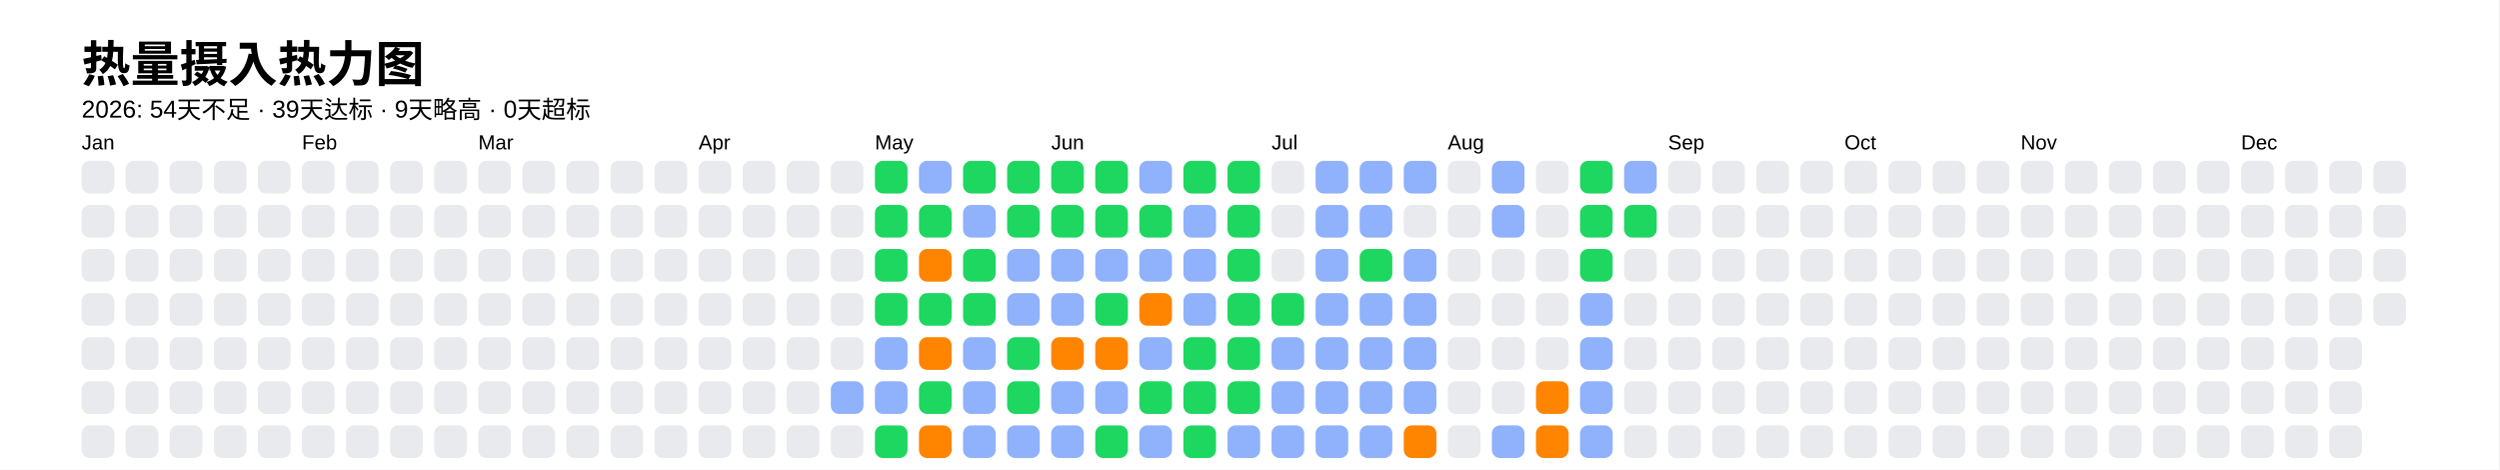
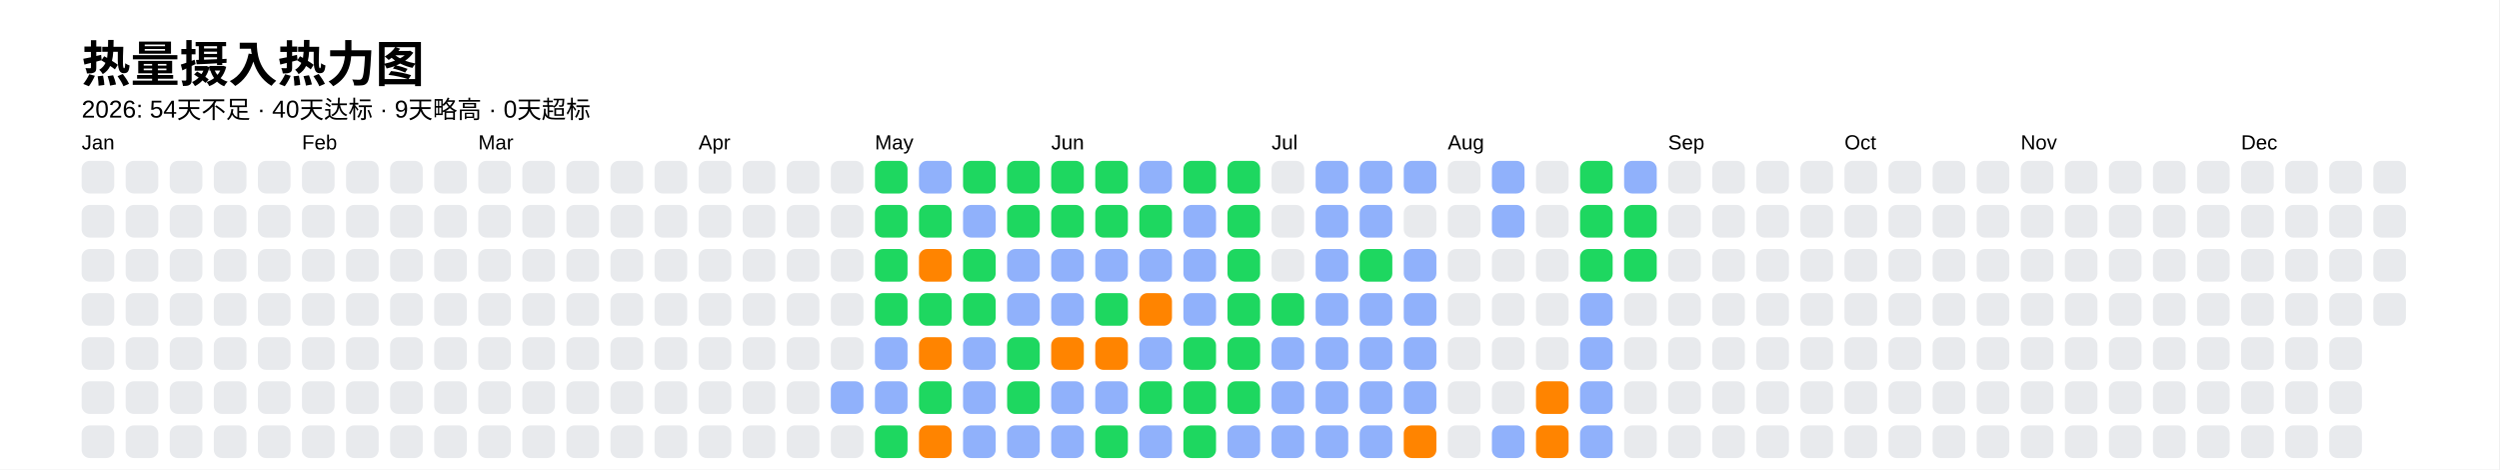
<svg xmlns="http://www.w3.org/2000/svg" style="background-color:white;" baseProfile="full" height="57.5mm" version="1.1" viewBox="0,0,306.2,57.5" width="306.2mm">
  <defs />
  <rect fill="#FFFFFF" height="57.5" width="306.2" x="0" y="0" />
  <text fill="#000000" style="font-size:6px; font-family:Arial; font-weight:bold;" x="10" y="10">热量摄入热力图</text>
-   <text fill="#000000" style="font-size:3px; font-family:Arial;" x="10" y="14.4">2026: 54天不足 · 39天达标 · 9天略高 · 0天超标</text>
+   <text fill="#000000" style="font-size:3px; font-family:Arial;" x="10" y="14.4">2026: 54天不足 · 40天达标 · 9天略高 · 0天超标</text>
  <text fill="#000000" style="font-size:2.5px; font-family:Arial" x="10" y="18.3">Jan</text>
  <rect fill="#E8EAED" height="4" rx="1" ry="1" width="4" x="10" y="19.7" />
  <rect fill="#E8EAED" height="4" rx="1" ry="1" width="4" x="10" y="25.1" />
  <rect fill="#E8EAED" height="4" rx="1" ry="1" width="4" x="10" y="30.5" />
  <rect fill="#E8EAED" height="4" rx="1" ry="1" width="4" x="10" y="35.9" />
  <rect fill="#E8EAED" height="4" rx="1" ry="1" width="4" x="10" y="41.3" />
  <rect fill="#E8EAED" height="4" rx="1" ry="1" width="4" x="10" y="46.7" />
  <rect fill="#E8EAED" height="4" rx="1" ry="1" width="4" x="10" y="52.1" />
  <rect fill="#E8EAED" height="4" rx="1" ry="1" width="4" x="15.4" y="19.7" />
  <rect fill="#E8EAED" height="4" rx="1" ry="1" width="4" x="15.4" y="25.1" />
  <rect fill="#E8EAED" height="4" rx="1" ry="1" width="4" x="15.4" y="30.5" />
  <rect fill="#E8EAED" height="4" rx="1" ry="1" width="4" x="15.4" y="35.9" />
  <rect fill="#E8EAED" height="4" rx="1" ry="1" width="4" x="15.4" y="41.3" />
  <rect fill="#E8EAED" height="4" rx="1" ry="1" width="4" x="15.4" y="46.7" />
  <rect fill="#E8EAED" height="4" rx="1" ry="1" width="4" x="15.4" y="52.1" />
  <rect fill="#E8EAED" height="4" rx="1" ry="1" width="4" x="20.8" y="19.7" />
  <rect fill="#E8EAED" height="4" rx="1" ry="1" width="4" x="20.8" y="25.1" />
  <rect fill="#E8EAED" height="4" rx="1" ry="1" width="4" x="20.8" y="30.5" />
  <rect fill="#E8EAED" height="4" rx="1" ry="1" width="4" x="20.8" y="35.9" />
  <rect fill="#E8EAED" height="4" rx="1" ry="1" width="4" x="20.8" y="41.3" />
  <rect fill="#E8EAED" height="4" rx="1" ry="1" width="4" x="20.8" y="46.7" />
  <rect fill="#E8EAED" height="4" rx="1" ry="1" width="4" x="20.8" y="52.1" />
  <rect fill="#E8EAED" height="4" rx="1" ry="1" width="4" x="26.2" y="19.7" />
  <rect fill="#E8EAED" height="4" rx="1" ry="1" width="4" x="26.2" y="25.1" />
  <rect fill="#E8EAED" height="4" rx="1" ry="1" width="4" x="26.2" y="30.5" />
  <rect fill="#E8EAED" height="4" rx="1" ry="1" width="4" x="26.2" y="35.9" />
  <rect fill="#E8EAED" height="4" rx="1" ry="1" width="4" x="26.2" y="41.3" />
  <rect fill="#E8EAED" height="4" rx="1" ry="1" width="4" x="26.2" y="46.7" />
  <rect fill="#E8EAED" height="4" rx="1" ry="1" width="4" x="26.2" y="52.1" />
  <rect fill="#E8EAED" height="4" rx="1" ry="1" width="4" x="31.6" y="19.7" />
  <rect fill="#E8EAED" height="4" rx="1" ry="1" width="4" x="31.6" y="25.1" />
  <rect fill="#E8EAED" height="4" rx="1" ry="1" width="4" x="31.6" y="30.5" />
  <rect fill="#E8EAED" height="4" rx="1" ry="1" width="4" x="31.6" y="35.9" />
  <rect fill="#E8EAED" height="4" rx="1" ry="1" width="4" x="31.6" y="41.3" />
  <rect fill="#E8EAED" height="4" rx="1" ry="1" width="4" x="31.6" y="46.7" />
  <rect fill="#E8EAED" height="4" rx="1" ry="1" width="4" x="31.6" y="52.1" />
  <text fill="#000000" style="font-size:2.5px; font-family:Arial" x="37.0" y="18.3">Feb</text>
  <rect fill="#E8EAED" height="4" rx="1" ry="1" width="4" x="37.0" y="19.7" />
  <rect fill="#E8EAED" height="4" rx="1" ry="1" width="4" x="37.0" y="25.1" />
  <rect fill="#E8EAED" height="4" rx="1" ry="1" width="4" x="37.0" y="30.5" />
  <rect fill="#E8EAED" height="4" rx="1" ry="1" width="4" x="37.0" y="35.9" />
  <rect fill="#E8EAED" height="4" rx="1" ry="1" width="4" x="37.0" y="41.3" />
  <rect fill="#E8EAED" height="4" rx="1" ry="1" width="4" x="37.0" y="46.7" />
  <rect fill="#E8EAED" height="4" rx="1" ry="1" width="4" x="37.0" y="52.1" />
  <rect fill="#E8EAED" height="4" rx="1" ry="1" width="4" x="42.4" y="19.7" />
  <rect fill="#E8EAED" height="4" rx="1" ry="1" width="4" x="42.4" y="25.1" />
  <rect fill="#E8EAED" height="4" rx="1" ry="1" width="4" x="42.4" y="30.5" />
  <rect fill="#E8EAED" height="4" rx="1" ry="1" width="4" x="42.4" y="35.9" />
  <rect fill="#E8EAED" height="4" rx="1" ry="1" width="4" x="42.4" y="41.3" />
  <rect fill="#E8EAED" height="4" rx="1" ry="1" width="4" x="42.4" y="46.7" />
  <rect fill="#E8EAED" height="4" rx="1" ry="1" width="4" x="42.4" y="52.1" />
  <rect fill="#E8EAED" height="4" rx="1" ry="1" width="4" x="47.8" y="19.7" />
  <rect fill="#E8EAED" height="4" rx="1" ry="1" width="4" x="47.8" y="25.1" />
  <rect fill="#E8EAED" height="4" rx="1" ry="1" width="4" x="47.8" y="30.5" />
  <rect fill="#E8EAED" height="4" rx="1" ry="1" width="4" x="47.8" y="35.9" />
  <rect fill="#E8EAED" height="4" rx="1" ry="1" width="4" x="47.8" y="41.3" />
  <rect fill="#E8EAED" height="4" rx="1" ry="1" width="4" x="47.8" y="46.7" />
  <rect fill="#E8EAED" height="4" rx="1" ry="1" width="4" x="47.8" y="52.1" />
  <rect fill="#E8EAED" height="4" rx="1" ry="1" width="4" x="53.2" y="19.7" />
  <rect fill="#E8EAED" height="4" rx="1" ry="1" width="4" x="53.2" y="25.1" />
  <rect fill="#E8EAED" height="4" rx="1" ry="1" width="4" x="53.2" y="30.5" />
  <rect fill="#E8EAED" height="4" rx="1" ry="1" width="4" x="53.2" y="35.9" />
  <rect fill="#E8EAED" height="4" rx="1" ry="1" width="4" x="53.2" y="41.3" />
  <rect fill="#E8EAED" height="4" rx="1" ry="1" width="4" x="53.2" y="46.7" />
  <rect fill="#E8EAED" height="4" rx="1" ry="1" width="4" x="53.2" y="52.1" />
  <text fill="#000000" style="font-size:2.5px; font-family:Arial" x="58.6" y="18.3">Mar</text>
  <rect fill="#E8EAED" height="4" rx="1" ry="1" width="4" x="58.6" y="19.7" />
  <rect fill="#E8EAED" height="4" rx="1" ry="1" width="4" x="58.6" y="25.1" />
  <rect fill="#E8EAED" height="4" rx="1" ry="1" width="4" x="58.6" y="30.5" />
  <rect fill="#E8EAED" height="4" rx="1" ry="1" width="4" x="58.6" y="35.9" />
  <rect fill="#E8EAED" height="4" rx="1" ry="1" width="4" x="58.6" y="41.3" />
  <rect fill="#E8EAED" height="4" rx="1" ry="1" width="4" x="58.6" y="46.7" />
  <rect fill="#E8EAED" height="4" rx="1" ry="1" width="4" x="58.6" y="52.1" />
  <rect fill="#E8EAED" height="4" rx="1" ry="1" width="4" x="64" y="19.7" />
  <rect fill="#E8EAED" height="4" rx="1" ry="1" width="4" x="64" y="25.1" />
  <rect fill="#E8EAED" height="4" rx="1" ry="1" width="4" x="64" y="30.5" />
  <rect fill="#E8EAED" height="4" rx="1" ry="1" width="4" x="64" y="35.9" />
  <rect fill="#E8EAED" height="4" rx="1" ry="1" width="4" x="64" y="41.3" />
  <rect fill="#E8EAED" height="4" rx="1" ry="1" width="4" x="64" y="46.7" />
  <rect fill="#E8EAED" height="4" rx="1" ry="1" width="4" x="64" y="52.1" />
  <rect fill="#E8EAED" height="4" rx="1" ry="1" width="4" x="69.4" y="19.7" />
  <rect fill="#E8EAED" height="4" rx="1" ry="1" width="4" x="69.4" y="25.1" />
  <rect fill="#E8EAED" height="4" rx="1" ry="1" width="4" x="69.4" y="30.5" />
  <rect fill="#E8EAED" height="4" rx="1" ry="1" width="4" x="69.4" y="35.9" />
  <rect fill="#E8EAED" height="4" rx="1" ry="1" width="4" x="69.4" y="41.3" />
  <rect fill="#E8EAED" height="4" rx="1" ry="1" width="4" x="69.4" y="46.7" />
  <rect fill="#E8EAED" height="4" rx="1" ry="1" width="4" x="69.4" y="52.1" />
  <rect fill="#E8EAED" height="4" rx="1" ry="1" width="4" x="74.8" y="19.7" />
  <rect fill="#E8EAED" height="4" rx="1" ry="1" width="4" x="74.8" y="25.1" />
  <rect fill="#E8EAED" height="4" rx="1" ry="1" width="4" x="74.8" y="30.5" />
  <rect fill="#E8EAED" height="4" rx="1" ry="1" width="4" x="74.8" y="35.9" />
  <rect fill="#E8EAED" height="4" rx="1" ry="1" width="4" x="74.8" y="41.3" />
  <rect fill="#E8EAED" height="4" rx="1" ry="1" width="4" x="74.8" y="46.7" />
  <rect fill="#E8EAED" height="4" rx="1" ry="1" width="4" x="74.8" y="52.1" />
  <rect fill="#E8EAED" height="4" rx="1" ry="1" width="4" x="80.2" y="19.7" />
  <rect fill="#E8EAED" height="4" rx="1" ry="1" width="4" x="80.2" y="25.1" />
  <rect fill="#E8EAED" height="4" rx="1" ry="1" width="4" x="80.2" y="30.5" />
  <rect fill="#E8EAED" height="4" rx="1" ry="1" width="4" x="80.2" y="35.9" />
  <rect fill="#E8EAED" height="4" rx="1" ry="1" width="4" x="80.2" y="41.3" />
  <rect fill="#E8EAED" height="4" rx="1" ry="1" width="4" x="80.2" y="46.7" />
  <rect fill="#E8EAED" height="4" rx="1" ry="1" width="4" x="80.2" y="52.1" />
  <text fill="#000000" style="font-size:2.5px; font-family:Arial" x="85.6" y="18.3">Apr</text>
  <rect fill="#E8EAED" height="4" rx="1" ry="1" width="4" x="85.6" y="19.7" />
  <rect fill="#E8EAED" height="4" rx="1" ry="1" width="4" x="85.6" y="25.1" />
  <rect fill="#E8EAED" height="4" rx="1" ry="1" width="4" x="85.6" y="30.5" />
  <rect fill="#E8EAED" height="4" rx="1" ry="1" width="4" x="85.6" y="35.9" />
  <rect fill="#E8EAED" height="4" rx="1" ry="1" width="4" x="85.6" y="41.3" />
  <rect fill="#E8EAED" height="4" rx="1" ry="1" width="4" x="85.6" y="46.7" />
  <rect fill="#E8EAED" height="4" rx="1" ry="1" width="4" x="85.6" y="52.1" />
  <rect fill="#E8EAED" height="4" rx="1" ry="1" width="4" x="91" y="19.7" />
  <rect fill="#E8EAED" height="4" rx="1" ry="1" width="4" x="91" y="25.1" />
  <rect fill="#E8EAED" height="4" rx="1" ry="1" width="4" x="91" y="30.5" />
  <rect fill="#E8EAED" height="4" rx="1" ry="1" width="4" x="91" y="35.9" />
  <rect fill="#E8EAED" height="4" rx="1" ry="1" width="4" x="91" y="41.3" />
  <rect fill="#E8EAED" height="4" rx="1" ry="1" width="4" x="91" y="46.7" />
  <rect fill="#E8EAED" height="4" rx="1" ry="1" width="4" x="91" y="52.1" />
  <rect fill="#E8EAED" height="4" rx="1" ry="1" width="4" x="96.4" y="19.7" />
  <rect fill="#E8EAED" height="4" rx="1" ry="1" width="4" x="96.4" y="25.1" />
  <rect fill="#E8EAED" height="4" rx="1" ry="1" width="4" x="96.4" y="30.5" />
  <rect fill="#E8EAED" height="4" rx="1" ry="1" width="4" x="96.4" y="35.9" />
  <rect fill="#E8EAED" height="4" rx="1" ry="1" width="4" x="96.4" y="41.3" />
  <rect fill="#E8EAED" height="4" rx="1" ry="1" width="4" x="96.4" y="46.7" />
  <rect fill="#E8EAED" height="4" rx="1" ry="1" width="4" x="96.4" y="52.1" />
  <rect fill="#E8EAED" height="4" rx="1" ry="1" width="4" x="101.8" y="19.7" />
  <rect fill="#E8EAED" height="4" rx="1" ry="1" width="4" x="101.8" y="25.1" />
  <rect fill="#E8EAED" height="4" rx="1" ry="1" width="4" x="101.8" y="30.5" />
  <rect fill="#E8EAED" height="4" rx="1" ry="1" width="4" x="101.8" y="35.9" />
  <rect fill="#E8EAED" height="4" rx="1" ry="1" width="4" x="101.8" y="41.3" />
  <rect fill="#90b1fb" height="4" rx="1" ry="1" width="4" x="101.8" y="46.7" />
  <rect fill="#E8EAED" height="4" rx="1" ry="1" width="4" x="101.8" y="52.1" />
  <text fill="#000000" style="font-size:2.5px; font-family:Arial" x="107.2" y="18.3">May</text>
  <rect fill="#1ed760" height="4" rx="1" ry="1" width="4" x="107.2" y="19.7" />
  <rect fill="#1ed760" height="4" rx="1" ry="1" width="4" x="107.2" y="25.1" />
  <rect fill="#1ed760" height="4" rx="1" ry="1" width="4" x="107.2" y="30.5" />
  <rect fill="#1ed760" height="4" rx="1" ry="1" width="4" x="107.2" y="35.9" />
  <rect fill="#90b1fb" height="4" rx="1" ry="1" width="4" x="107.2" y="41.3" />
  <rect fill="#90b1fb" height="4" rx="1" ry="1" width="4" x="107.2" y="46.7" />
  <rect fill="#1ed760" height="4" rx="1" ry="1" width="4" x="107.2" y="52.1" />
  <rect fill="#90b1fb" height="4" rx="1" ry="1" width="4" x="112.6" y="19.7" />
  <rect fill="#1ed760" height="4" rx="1" ry="1" width="4" x="112.6" y="25.1" />
  <rect fill="#ff8400" height="4" rx="1" ry="1" width="4" x="112.6" y="30.5" />
  <rect fill="#1ed760" height="4" rx="1" ry="1" width="4" x="112.6" y="35.9" />
  <rect fill="#ff8400" height="4" rx="1" ry="1" width="4" x="112.6" y="41.3" />
  <rect fill="#1ed760" height="4" rx="1" ry="1" width="4" x="112.6" y="46.7" />
  <rect fill="#ff8400" height="4" rx="1" ry="1" width="4" x="112.6" y="52.1" />
  <rect fill="#1ed760" height="4" rx="1" ry="1" width="4" x="118" y="19.7" />
  <rect fill="#90b1fb" height="4" rx="1" ry="1" width="4" x="118" y="25.1" />
  <rect fill="#1ed760" height="4" rx="1" ry="1" width="4" x="118" y="30.5" />
  <rect fill="#1ed760" height="4" rx="1" ry="1" width="4" x="118" y="35.9" />
  <rect fill="#90b1fb" height="4" rx="1" ry="1" width="4" x="118" y="41.3" />
  <rect fill="#90b1fb" height="4" rx="1" ry="1" width="4" x="118" y="46.7" />
  <rect fill="#90b1fb" height="4" rx="1" ry="1" width="4" x="118" y="52.1" />
  <rect fill="#1ed760" height="4" rx="1" ry="1" width="4" x="123.4" y="19.7" />
  <rect fill="#1ed760" height="4" rx="1" ry="1" width="4" x="123.4" y="25.1" />
  <rect fill="#90b1fb" height="4" rx="1" ry="1" width="4" x="123.4" y="30.5" />
  <rect fill="#90b1fb" height="4" rx="1" ry="1" width="4" x="123.4" y="35.9" />
  <rect fill="#1ed760" height="4" rx="1" ry="1" width="4" x="123.4" y="41.3" />
  <rect fill="#1ed760" height="4" rx="1" ry="1" width="4" x="123.4" y="46.7" />
  <rect fill="#90b1fb" height="4" rx="1" ry="1" width="4" x="123.4" y="52.1" />
  <text fill="#000000" style="font-size:2.5px; font-family:Arial" x="128.8" y="18.3">Jun</text>
  <rect fill="#1ed760" height="4" rx="1" ry="1" width="4" x="128.8" y="19.7" />
  <rect fill="#1ed760" height="4" rx="1" ry="1" width="4" x="128.8" y="25.1" />
  <rect fill="#90b1fb" height="4" rx="1" ry="1" width="4" x="128.8" y="30.5" />
  <rect fill="#90b1fb" height="4" rx="1" ry="1" width="4" x="128.8" y="35.9" />
  <rect fill="#ff8400" height="4" rx="1" ry="1" width="4" x="128.8" y="41.3" />
  <rect fill="#90b1fb" height="4" rx="1" ry="1" width="4" x="128.8" y="46.7" />
  <rect fill="#90b1fb" height="4" rx="1" ry="1" width="4" x="128.8" y="52.1" />
  <rect fill="#1ed760" height="4" rx="1" ry="1" width="4" x="134.2" y="19.7" />
  <rect fill="#1ed760" height="4" rx="1" ry="1" width="4" x="134.2" y="25.1" />
  <rect fill="#90b1fb" height="4" rx="1" ry="1" width="4" x="134.2" y="30.5" />
  <rect fill="#1ed760" height="4" rx="1" ry="1" width="4" x="134.2" y="35.9" />
  <rect fill="#ff8400" height="4" rx="1" ry="1" width="4" x="134.2" y="41.3" />
  <rect fill="#90b1fb" height="4" rx="1" ry="1" width="4" x="134.2" y="46.7" />
  <rect fill="#1ed760" height="4" rx="1" ry="1" width="4" x="134.2" y="52.1" />
  <rect fill="#90b1fb" height="4" rx="1" ry="1" width="4" x="139.6" y="19.7" />
  <rect fill="#1ed760" height="4" rx="1" ry="1" width="4" x="139.6" y="25.1" />
  <rect fill="#90b1fb" height="4" rx="1" ry="1" width="4" x="139.6" y="30.5" />
  <rect fill="#ff8400" height="4" rx="1" ry="1" width="4" x="139.6" y="35.9" />
  <rect fill="#90b1fb" height="4" rx="1" ry="1" width="4" x="139.6" y="41.3" />
  <rect fill="#1ed760" height="4" rx="1" ry="1" width="4" x="139.6" y="46.7" />
  <rect fill="#90b1fb" height="4" rx="1" ry="1" width="4" x="139.6" y="52.1" />
  <rect fill="#1ed760" height="4" rx="1" ry="1" width="4" x="145" y="19.7" />
  <rect fill="#90b1fb" height="4" rx="1" ry="1" width="4" x="145" y="25.1" />
  <rect fill="#90b1fb" height="4" rx="1" ry="1" width="4" x="145" y="30.5" />
  <rect fill="#90b1fb" height="4" rx="1" ry="1" width="4" x="145" y="35.9" />
  <rect fill="#1ed760" height="4" rx="1" ry="1" width="4" x="145" y="41.3" />
  <rect fill="#1ed760" height="4" rx="1" ry="1" width="4" x="145" y="46.7" />
  <rect fill="#1ed760" height="4" rx="1" ry="1" width="4" x="145" y="52.1" />
  <rect fill="#1ed760" height="4" rx="1" ry="1" width="4" x="150.4" y="19.7" />
  <rect fill="#1ed760" height="4" rx="1" ry="1" width="4" x="150.4" y="25.1" />
  <rect fill="#1ed760" height="4" rx="1" ry="1" width="4" x="150.4" y="30.5" />
  <rect fill="#1ed760" height="4" rx="1" ry="1" width="4" x="150.4" y="35.9" />
  <rect fill="#1ed760" height="4" rx="1" ry="1" width="4" x="150.4" y="41.3" />
  <rect fill="#1ed760" height="4" rx="1" ry="1" width="4" x="150.4" y="46.7" />
  <rect fill="#90b1fb" height="4" rx="1" ry="1" width="4" x="150.4" y="52.1" />
  <text fill="#000000" style="font-size:2.5px; font-family:Arial" x="155.8" y="18.3">Jul</text>
  <rect fill="#E8EAED" height="4" rx="1" ry="1" width="4" x="155.8" y="19.7" />
  <rect fill="#E8EAED" height="4" rx="1" ry="1" width="4" x="155.8" y="25.1" />
  <rect fill="#E8EAED" height="4" rx="1" ry="1" width="4" x="155.8" y="30.5" />
  <rect fill="#1ed760" height="4" rx="1" ry="1" width="4" x="155.8" y="35.9" />
  <rect fill="#90b1fb" height="4" rx="1" ry="1" width="4" x="155.8" y="41.3" />
  <rect fill="#90b1fb" height="4" rx="1" ry="1" width="4" x="155.8" y="46.7" />
  <rect fill="#90b1fb" height="4" rx="1" ry="1" width="4" x="155.8" y="52.1" />
  <rect fill="#90b1fb" height="4" rx="1" ry="1" width="4" x="161.2" y="19.7" />
  <rect fill="#90b1fb" height="4" rx="1" ry="1" width="4" x="161.2" y="25.1" />
  <rect fill="#90b1fb" height="4" rx="1" ry="1" width="4" x="161.2" y="30.5" />
  <rect fill="#90b1fb" height="4" rx="1" ry="1" width="4" x="161.2" y="35.9" />
  <rect fill="#90b1fb" height="4" rx="1" ry="1" width="4" x="161.2" y="41.3" />
  <rect fill="#90b1fb" height="4" rx="1" ry="1" width="4" x="161.2" y="46.7" />
  <rect fill="#90b1fb" height="4" rx="1" ry="1" width="4" x="161.2" y="52.1" />
  <rect fill="#90b1fb" height="4" rx="1" ry="1" width="4" x="166.6" y="19.7" />
  <rect fill="#90b1fb" height="4" rx="1" ry="1" width="4" x="166.6" y="25.1" />
  <rect fill="#1ed760" height="4" rx="1" ry="1" width="4" x="166.6" y="30.5" />
  <rect fill="#90b1fb" height="4" rx="1" ry="1" width="4" x="166.6" y="35.9" />
  <rect fill="#90b1fb" height="4" rx="1" ry="1" width="4" x="166.6" y="41.3" />
  <rect fill="#90b1fb" height="4" rx="1" ry="1" width="4" x="166.6" y="46.7" />
  <rect fill="#90b1fb" height="4" rx="1" ry="1" width="4" x="166.6" y="52.1" />
  <rect fill="#90b1fb" height="4" rx="1" ry="1" width="4" x="172" y="19.7" />
  <rect fill="#E8EAED" height="4" rx="1" ry="1" width="4" x="172" y="25.1" />
  <rect fill="#90b1fb" height="4" rx="1" ry="1" width="4" x="172" y="30.5" />
  <rect fill="#90b1fb" height="4" rx="1" ry="1" width="4" x="172" y="35.9" />
  <rect fill="#90b1fb" height="4" rx="1" ry="1" width="4" x="172" y="41.3" />
  <rect fill="#90b1fb" height="4" rx="1" ry="1" width="4" x="172" y="46.7" />
  <rect fill="#ff8400" height="4" rx="1" ry="1" width="4" x="172" y="52.1" />
  <text fill="#000000" style="font-size:2.5px; font-family:Arial" x="177.4" y="18.3">Aug</text>
  <rect fill="#E8EAED" height="4" rx="1" ry="1" width="4" x="177.4" y="19.7" />
  <rect fill="#E8EAED" height="4" rx="1" ry="1" width="4" x="177.4" y="25.1" />
  <rect fill="#E8EAED" height="4" rx="1" ry="1" width="4" x="177.4" y="30.5" />
  <rect fill="#E8EAED" height="4" rx="1" ry="1" width="4" x="177.4" y="35.9" />
  <rect fill="#E8EAED" height="4" rx="1" ry="1" width="4" x="177.4" y="41.3" />
  <rect fill="#E8EAED" height="4" rx="1" ry="1" width="4" x="177.4" y="46.7" />
  <rect fill="#E8EAED" height="4" rx="1" ry="1" width="4" x="177.4" y="52.1" />
  <rect fill="#90b1fb" height="4" rx="1" ry="1" width="4" x="182.8" y="19.7" />
  <rect fill="#90b1fb" height="4" rx="1" ry="1" width="4" x="182.8" y="25.1" />
  <rect fill="#E8EAED" height="4" rx="1" ry="1" width="4" x="182.8" y="30.5" />
  <rect fill="#E8EAED" height="4" rx="1" ry="1" width="4" x="182.8" y="35.9" />
  <rect fill="#E8EAED" height="4" rx="1" ry="1" width="4" x="182.8" y="41.3" />
  <rect fill="#E8EAED" height="4" rx="1" ry="1" width="4" x="182.8" y="46.7" />
  <rect fill="#90b1fb" height="4" rx="1" ry="1" width="4" x="182.8" y="52.1" />
  <rect fill="#E8EAED" height="4" rx="1" ry="1" width="4" x="188.2" y="19.7" />
  <rect fill="#E8EAED" height="4" rx="1" ry="1" width="4" x="188.2" y="25.1" />
  <rect fill="#E8EAED" height="4" rx="1" ry="1" width="4" x="188.2" y="30.5" />
  <rect fill="#E8EAED" height="4" rx="1" ry="1" width="4" x="188.2" y="35.9" />
  <rect fill="#E8EAED" height="4" rx="1" ry="1" width="4" x="188.2" y="41.3" />
  <rect fill="#ff8400" height="4" rx="1" ry="1" width="4" x="188.2" y="46.7" />
  <rect fill="#ff8400" height="4" rx="1" ry="1" width="4" x="188.2" y="52.1" />
  <rect fill="#1ed760" height="4" rx="1" ry="1" width="4" x="193.6" y="19.7" />
  <rect fill="#1ed760" height="4" rx="1" ry="1" width="4" x="193.6" y="25.1" />
  <rect fill="#1ed760" height="4" rx="1" ry="1" width="4" x="193.6" y="30.5" />
  <rect fill="#90b1fb" height="4" rx="1" ry="1" width="4" x="193.6" y="35.9" />
  <rect fill="#90b1fb" height="4" rx="1" ry="1" width="4" x="193.6" y="41.3" />
  <rect fill="#90b1fb" height="4" rx="1" ry="1" width="4" x="193.6" y="46.7" />
  <rect fill="#90b1fb" height="4" rx="1" ry="1" width="4" x="193.6" y="52.1" />
  <rect fill="#90b1fb" height="4" rx="1" ry="1" width="4" x="199" y="19.7" />
  <rect fill="#1ed760" height="4" rx="1" ry="1" width="4" x="199" y="25.1" />
-   <rect fill="#E8EAED" height="4" rx="1" ry="1" width="4" x="199" y="30.5" />
+   <rect fill="#1ed760" height="4" rx="1" ry="1" width="4" x="199" y="30.5" />
  <rect fill="#E8EAED" height="4" rx="1" ry="1" width="4" x="199" y="35.9" />
  <rect fill="#E8EAED" height="4" rx="1" ry="1" width="4" x="199" y="41.3" />
  <rect fill="#E8EAED" height="4" rx="1" ry="1" width="4" x="199" y="46.7" />
  <rect fill="#E8EAED" height="4" rx="1" ry="1" width="4" x="199" y="52.1" />
  <text fill="#000000" style="font-size:2.5px; font-family:Arial" x="204.4" y="18.3">Sep</text>
  <rect fill="#E8EAED" height="4" rx="1" ry="1" width="4" x="204.4" y="19.7" />
  <rect fill="#E8EAED" height="4" rx="1" ry="1" width="4" x="204.4" y="25.1" />
  <rect fill="#E8EAED" height="4" rx="1" ry="1" width="4" x="204.4" y="30.5" />
  <rect fill="#E8EAED" height="4" rx="1" ry="1" width="4" x="204.4" y="35.9" />
  <rect fill="#E8EAED" height="4" rx="1" ry="1" width="4" x="204.4" y="41.3" />
  <rect fill="#E8EAED" height="4" rx="1" ry="1" width="4" x="204.4" y="46.7" />
  <rect fill="#E8EAED" height="4" rx="1" ry="1" width="4" x="204.4" y="52.1" />
  <rect fill="#E8EAED" height="4" rx="1" ry="1" width="4" x="209.8" y="19.7" />
  <rect fill="#E8EAED" height="4" rx="1" ry="1" width="4" x="209.8" y="25.1" />
  <rect fill="#E8EAED" height="4" rx="1" ry="1" width="4" x="209.8" y="30.5" />
  <rect fill="#E8EAED" height="4" rx="1" ry="1" width="4" x="209.8" y="35.9" />
  <rect fill="#E8EAED" height="4" rx="1" ry="1" width="4" x="209.8" y="41.3" />
  <rect fill="#E8EAED" height="4" rx="1" ry="1" width="4" x="209.8" y="46.7" />
  <rect fill="#E8EAED" height="4" rx="1" ry="1" width="4" x="209.8" y="52.1" />
  <rect fill="#E8EAED" height="4" rx="1" ry="1" width="4" x="215.2" y="19.7" />
  <rect fill="#E8EAED" height="4" rx="1" ry="1" width="4" x="215.2" y="25.1" />
  <rect fill="#E8EAED" height="4" rx="1" ry="1" width="4" x="215.2" y="30.5" />
  <rect fill="#E8EAED" height="4" rx="1" ry="1" width="4" x="215.2" y="35.9" />
  <rect fill="#E8EAED" height="4" rx="1" ry="1" width="4" x="215.2" y="41.3" />
  <rect fill="#E8EAED" height="4" rx="1" ry="1" width="4" x="215.2" y="46.7" />
  <rect fill="#E8EAED" height="4" rx="1" ry="1" width="4" x="215.2" y="52.1" />
  <rect fill="#E8EAED" height="4" rx="1" ry="1" width="4" x="220.6" y="19.7" />
  <rect fill="#E8EAED" height="4" rx="1" ry="1" width="4" x="220.6" y="25.1" />
  <rect fill="#E8EAED" height="4" rx="1" ry="1" width="4" x="220.6" y="30.5" />
  <rect fill="#E8EAED" height="4" rx="1" ry="1" width="4" x="220.6" y="35.9" />
  <rect fill="#E8EAED" height="4" rx="1" ry="1" width="4" x="220.6" y="41.3" />
  <rect fill="#E8EAED" height="4" rx="1" ry="1" width="4" x="220.6" y="46.7" />
  <rect fill="#E8EAED" height="4" rx="1" ry="1" width="4" x="220.6" y="52.1" />
  <text fill="#000000" style="font-size:2.5px; font-family:Arial" x="226" y="18.3">Oct</text>
  <rect fill="#E8EAED" height="4" rx="1" ry="1" width="4" x="226" y="19.7" />
  <rect fill="#E8EAED" height="4" rx="1" ry="1" width="4" x="226" y="25.1" />
  <rect fill="#E8EAED" height="4" rx="1" ry="1" width="4" x="226" y="30.5" />
  <rect fill="#E8EAED" height="4" rx="1" ry="1" width="4" x="226" y="35.9" />
  <rect fill="#E8EAED" height="4" rx="1" ry="1" width="4" x="226" y="41.3" />
  <rect fill="#E8EAED" height="4" rx="1" ry="1" width="4" x="226" y="46.7" />
  <rect fill="#E8EAED" height="4" rx="1" ry="1" width="4" x="226" y="52.1" />
  <rect fill="#E8EAED" height="4" rx="1" ry="1" width="4" x="231.4" y="19.7" />
  <rect fill="#E8EAED" height="4" rx="1" ry="1" width="4" x="231.4" y="25.1" />
  <rect fill="#E8EAED" height="4" rx="1" ry="1" width="4" x="231.4" y="30.5" />
  <rect fill="#E8EAED" height="4" rx="1" ry="1" width="4" x="231.4" y="35.9" />
  <rect fill="#E8EAED" height="4" rx="1" ry="1" width="4" x="231.4" y="41.3" />
  <rect fill="#E8EAED" height="4" rx="1" ry="1" width="4" x="231.4" y="46.7" />
  <rect fill="#E8EAED" height="4" rx="1" ry="1" width="4" x="231.4" y="52.1" />
  <rect fill="#E8EAED" height="4" rx="1" ry="1" width="4" x="236.8" y="19.7" />
  <rect fill="#E8EAED" height="4" rx="1" ry="1" width="4" x="236.8" y="25.1" />
  <rect fill="#E8EAED" height="4" rx="1" ry="1" width="4" x="236.8" y="30.5" />
  <rect fill="#E8EAED" height="4" rx="1" ry="1" width="4" x="236.8" y="35.9" />
  <rect fill="#E8EAED" height="4" rx="1" ry="1" width="4" x="236.8" y="41.3" />
  <rect fill="#E8EAED" height="4" rx="1" ry="1" width="4" x="236.8" y="46.7" />
  <rect fill="#E8EAED" height="4" rx="1" ry="1" width="4" x="236.8" y="52.1" />
  <rect fill="#E8EAED" height="4" rx="1" ry="1" width="4" x="242.2" y="19.7" />
  <rect fill="#E8EAED" height="4" rx="1" ry="1" width="4" x="242.2" y="25.1" />
  <rect fill="#E8EAED" height="4" rx="1" ry="1" width="4" x="242.2" y="30.5" />
  <rect fill="#E8EAED" height="4" rx="1" ry="1" width="4" x="242.2" y="35.9" />
  <rect fill="#E8EAED" height="4" rx="1" ry="1" width="4" x="242.2" y="41.3" />
  <rect fill="#E8EAED" height="4" rx="1" ry="1" width="4" x="242.2" y="46.7" />
  <rect fill="#E8EAED" height="4" rx="1" ry="1" width="4" x="242.2" y="52.1" />
  <text fill="#000000" style="font-size:2.5px; font-family:Arial" x="247.6" y="18.3">Nov</text>
  <rect fill="#E8EAED" height="4" rx="1" ry="1" width="4" x="247.6" y="19.7" />
  <rect fill="#E8EAED" height="4" rx="1" ry="1" width="4" x="247.6" y="25.1" />
  <rect fill="#E8EAED" height="4" rx="1" ry="1" width="4" x="247.6" y="30.5" />
  <rect fill="#E8EAED" height="4" rx="1" ry="1" width="4" x="247.6" y="35.9" />
  <rect fill="#E8EAED" height="4" rx="1" ry="1" width="4" x="247.6" y="41.3" />
  <rect fill="#E8EAED" height="4" rx="1" ry="1" width="4" x="247.6" y="46.7" />
  <rect fill="#E8EAED" height="4" rx="1" ry="1" width="4" x="247.6" y="52.1" />
  <rect fill="#E8EAED" height="4" rx="1" ry="1" width="4" x="253" y="19.7" />
  <rect fill="#E8EAED" height="4" rx="1" ry="1" width="4" x="253" y="25.1" />
  <rect fill="#E8EAED" height="4" rx="1" ry="1" width="4" x="253" y="30.5" />
  <rect fill="#E8EAED" height="4" rx="1" ry="1" width="4" x="253" y="35.9" />
  <rect fill="#E8EAED" height="4" rx="1" ry="1" width="4" x="253" y="41.3" />
  <rect fill="#E8EAED" height="4" rx="1" ry="1" width="4" x="253" y="46.7" />
  <rect fill="#E8EAED" height="4" rx="1" ry="1" width="4" x="253" y="52.1" />
  <rect fill="#E8EAED" height="4" rx="1" ry="1" width="4" x="258.4" y="19.7" />
  <rect fill="#E8EAED" height="4" rx="1" ry="1" width="4" x="258.4" y="25.1" />
  <rect fill="#E8EAED" height="4" rx="1" ry="1" width="4" x="258.4" y="30.5" />
  <rect fill="#E8EAED" height="4" rx="1" ry="1" width="4" x="258.4" y="35.9" />
  <rect fill="#E8EAED" height="4" rx="1" ry="1" width="4" x="258.4" y="41.3" />
  <rect fill="#E8EAED" height="4" rx="1" ry="1" width="4" x="258.4" y="46.7" />
  <rect fill="#E8EAED" height="4" rx="1" ry="1" width="4" x="258.4" y="52.1" />
  <rect fill="#E8EAED" height="4" rx="1" ry="1" width="4" x="263.8" y="19.7" />
  <rect fill="#E8EAED" height="4" rx="1" ry="1" width="4" x="263.8" y="25.1" />
  <rect fill="#E8EAED" height="4" rx="1" ry="1" width="4" x="263.8" y="30.5" />
  <rect fill="#E8EAED" height="4" rx="1" ry="1" width="4" x="263.8" y="35.9" />
  <rect fill="#E8EAED" height="4" rx="1" ry="1" width="4" x="263.8" y="41.3" />
  <rect fill="#E8EAED" height="4" rx="1" ry="1" width="4" x="263.8" y="46.7" />
  <rect fill="#E8EAED" height="4" rx="1" ry="1" width="4" x="263.8" y="52.1" />
  <rect fill="#E8EAED" height="4" rx="1" ry="1" width="4" x="269.2" y="19.7" />
  <rect fill="#E8EAED" height="4" rx="1" ry="1" width="4" x="269.2" y="25.1" />
  <rect fill="#E8EAED" height="4" rx="1" ry="1" width="4" x="269.2" y="30.5" />
  <rect fill="#E8EAED" height="4" rx="1" ry="1" width="4" x="269.2" y="35.9" />
  <rect fill="#E8EAED" height="4" rx="1" ry="1" width="4" x="269.2" y="41.3" />
  <rect fill="#E8EAED" height="4" rx="1" ry="1" width="4" x="269.2" y="46.7" />
  <rect fill="#E8EAED" height="4" rx="1" ry="1" width="4" x="269.2" y="52.1" />
  <text fill="#000000" style="font-size:2.5px; font-family:Arial" x="274.6" y="18.3">Dec</text>
  <rect fill="#E8EAED" height="4" rx="1" ry="1" width="4" x="274.6" y="19.7" />
  <rect fill="#E8EAED" height="4" rx="1" ry="1" width="4" x="274.6" y="25.1" />
  <rect fill="#E8EAED" height="4" rx="1" ry="1" width="4" x="274.6" y="30.5" />
  <rect fill="#E8EAED" height="4" rx="1" ry="1" width="4" x="274.6" y="35.9" />
  <rect fill="#E8EAED" height="4" rx="1" ry="1" width="4" x="274.6" y="41.3" />
  <rect fill="#E8EAED" height="4" rx="1" ry="1" width="4" x="274.6" y="46.7" />
  <rect fill="#E8EAED" height="4" rx="1" ry="1" width="4" x="274.6" y="52.1" />
  <rect fill="#E8EAED" height="4" rx="1" ry="1" width="4" x="280" y="19.7" />
  <rect fill="#E8EAED" height="4" rx="1" ry="1" width="4" x="280" y="25.1" />
  <rect fill="#E8EAED" height="4" rx="1" ry="1" width="4" x="280" y="30.5" />
  <rect fill="#E8EAED" height="4" rx="1" ry="1" width="4" x="280" y="35.9" />
  <rect fill="#E8EAED" height="4" rx="1" ry="1" width="4" x="280" y="41.3" />
  <rect fill="#E8EAED" height="4" rx="1" ry="1" width="4" x="280" y="46.7" />
  <rect fill="#E8EAED" height="4" rx="1" ry="1" width="4" x="280" y="52.1" />
  <rect fill="#E8EAED" height="4" rx="1" ry="1" width="4" x="285.4" y="19.7" />
  <rect fill="#E8EAED" height="4" rx="1" ry="1" width="4" x="285.4" y="25.1" />
  <rect fill="#E8EAED" height="4" rx="1" ry="1" width="4" x="285.4" y="30.5" />
  <rect fill="#E8EAED" height="4" rx="1" ry="1" width="4" x="285.4" y="35.9" />
  <rect fill="#E8EAED" height="4" rx="1" ry="1" width="4" x="285.4" y="41.3" />
  <rect fill="#E8EAED" height="4" rx="1" ry="1" width="4" x="285.4" y="46.7" />
  <rect fill="#E8EAED" height="4" rx="1" ry="1" width="4" x="285.4" y="52.1" />
  <rect fill="#E8EAED" height="4" rx="1" ry="1" width="4" x="290.8" y="19.7" />
  <rect fill="#E8EAED" height="4" rx="1" ry="1" width="4" x="290.8" y="25.1" />
  <rect fill="#E8EAED" height="4" rx="1" ry="1" width="4" x="290.8" y="30.5" />
  <rect fill="#E8EAED" height="4" rx="1" ry="1" width="4" x="290.8" y="35.9" />
</svg>
